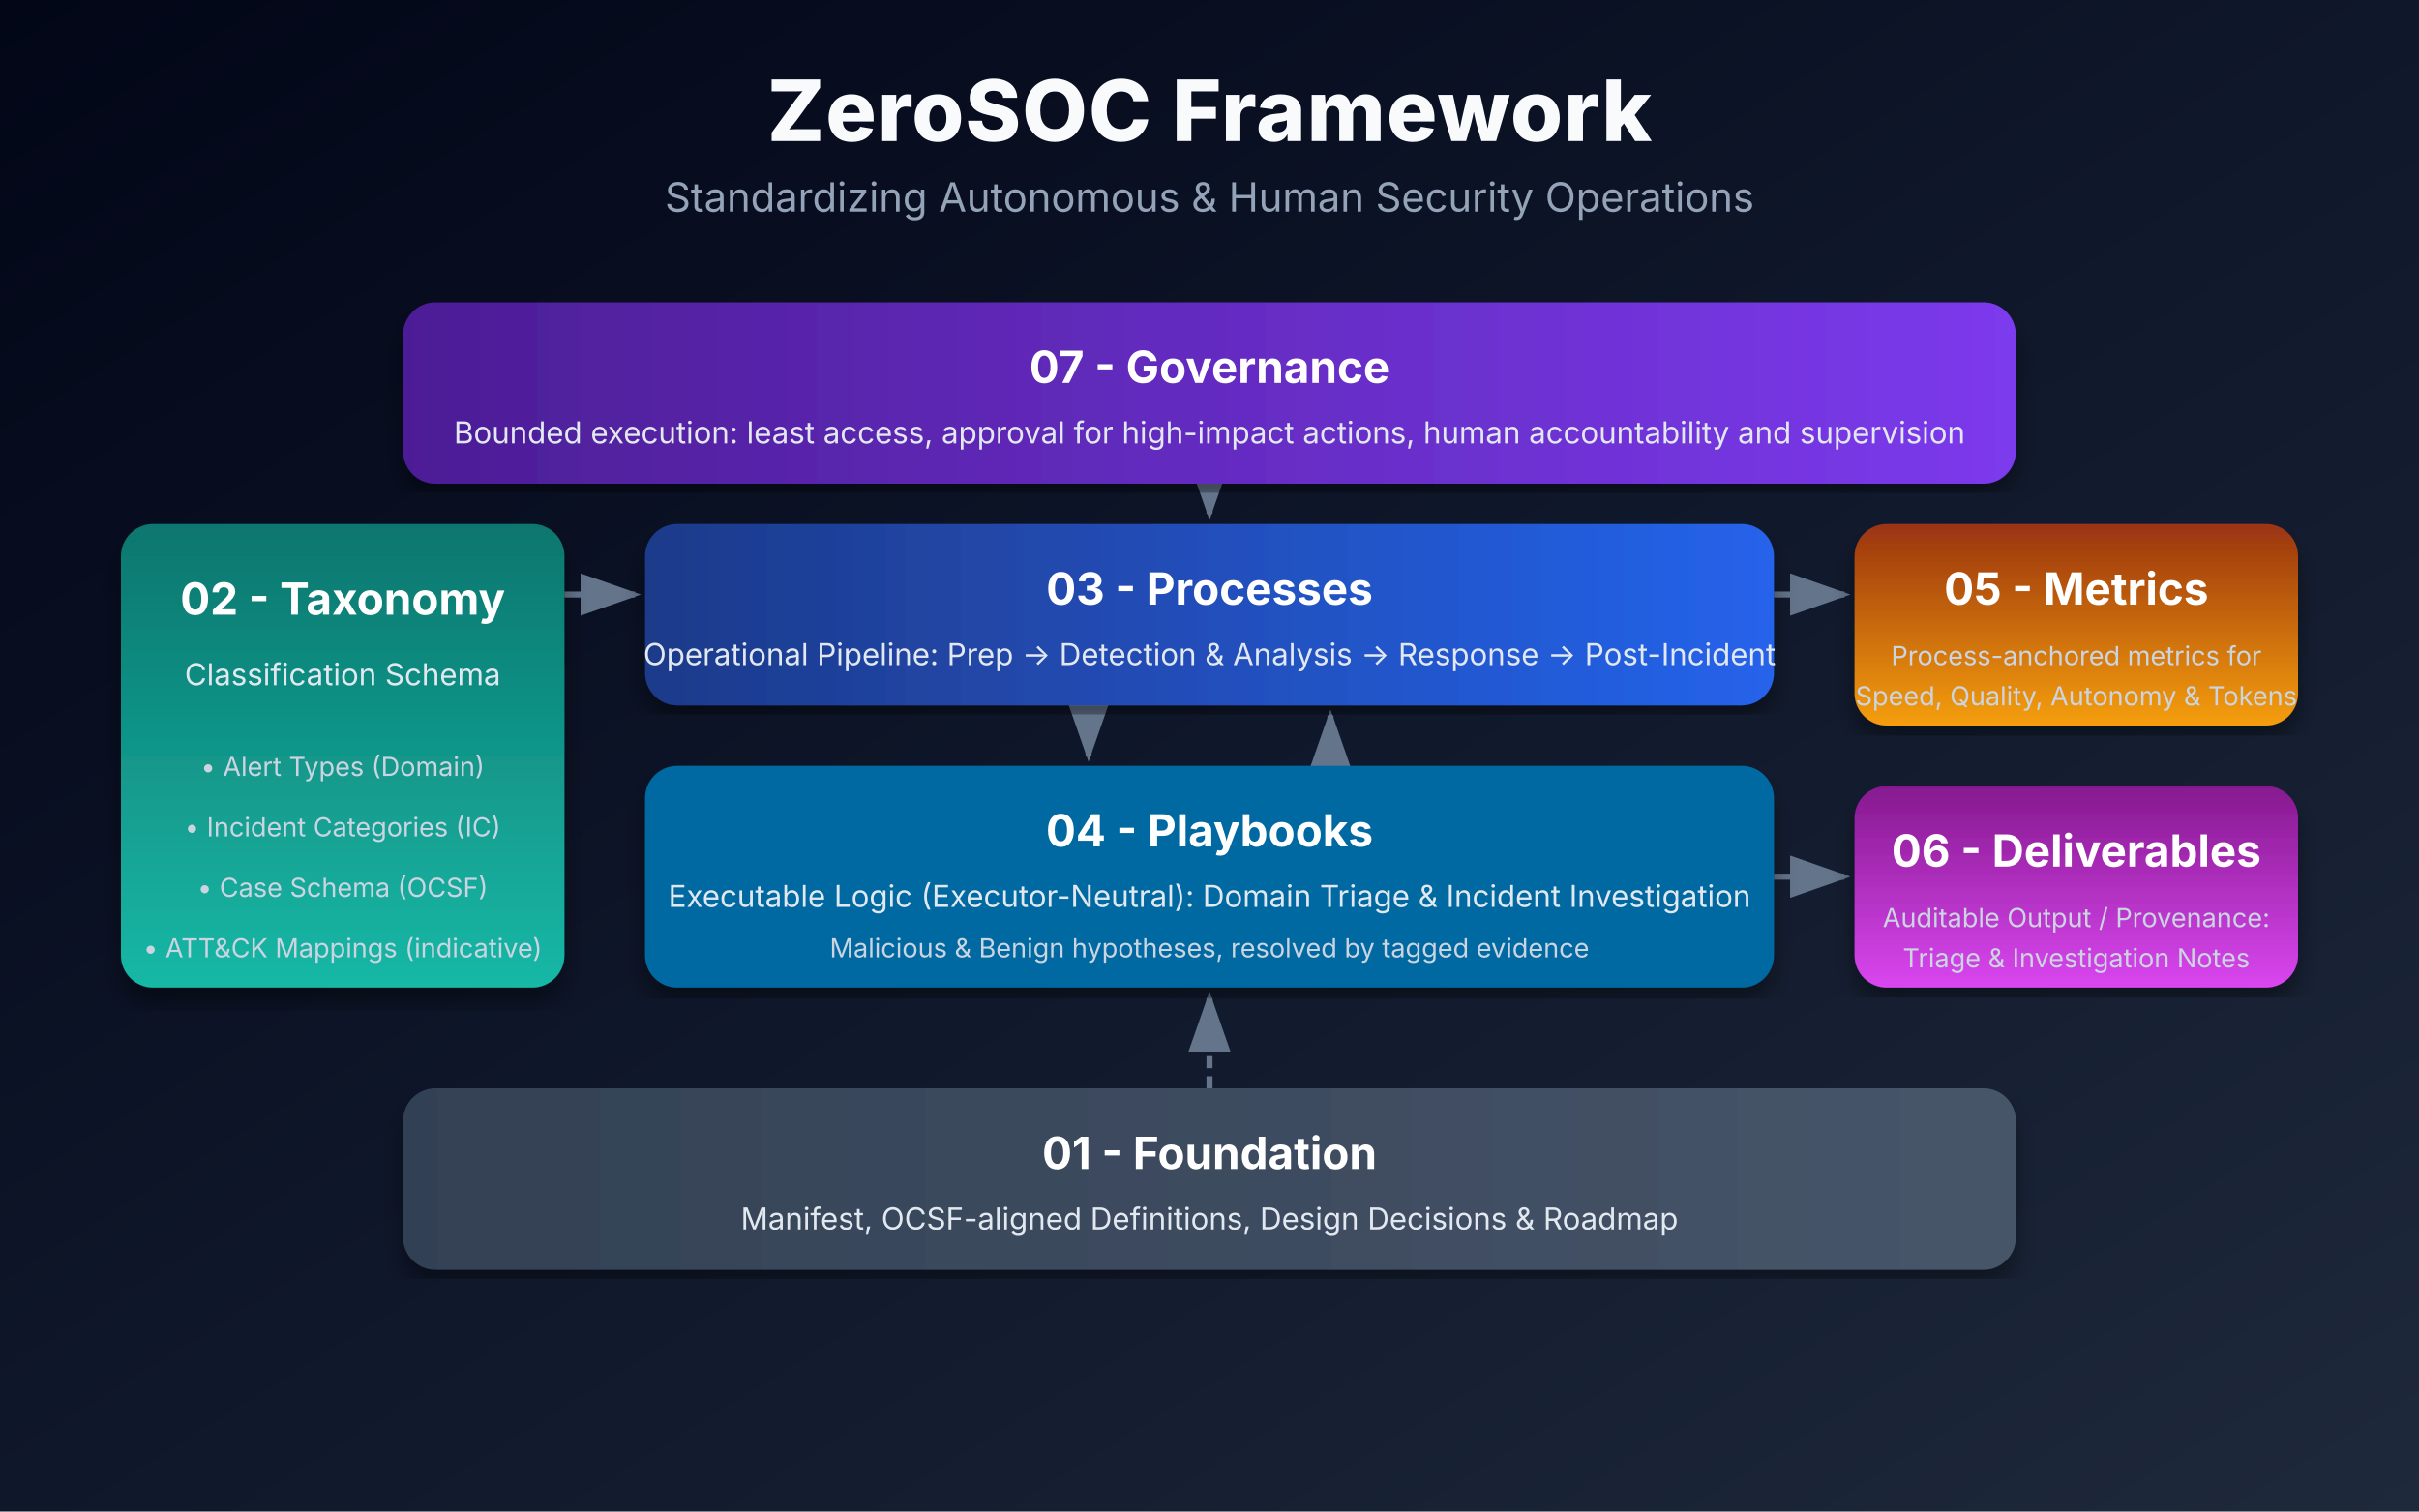
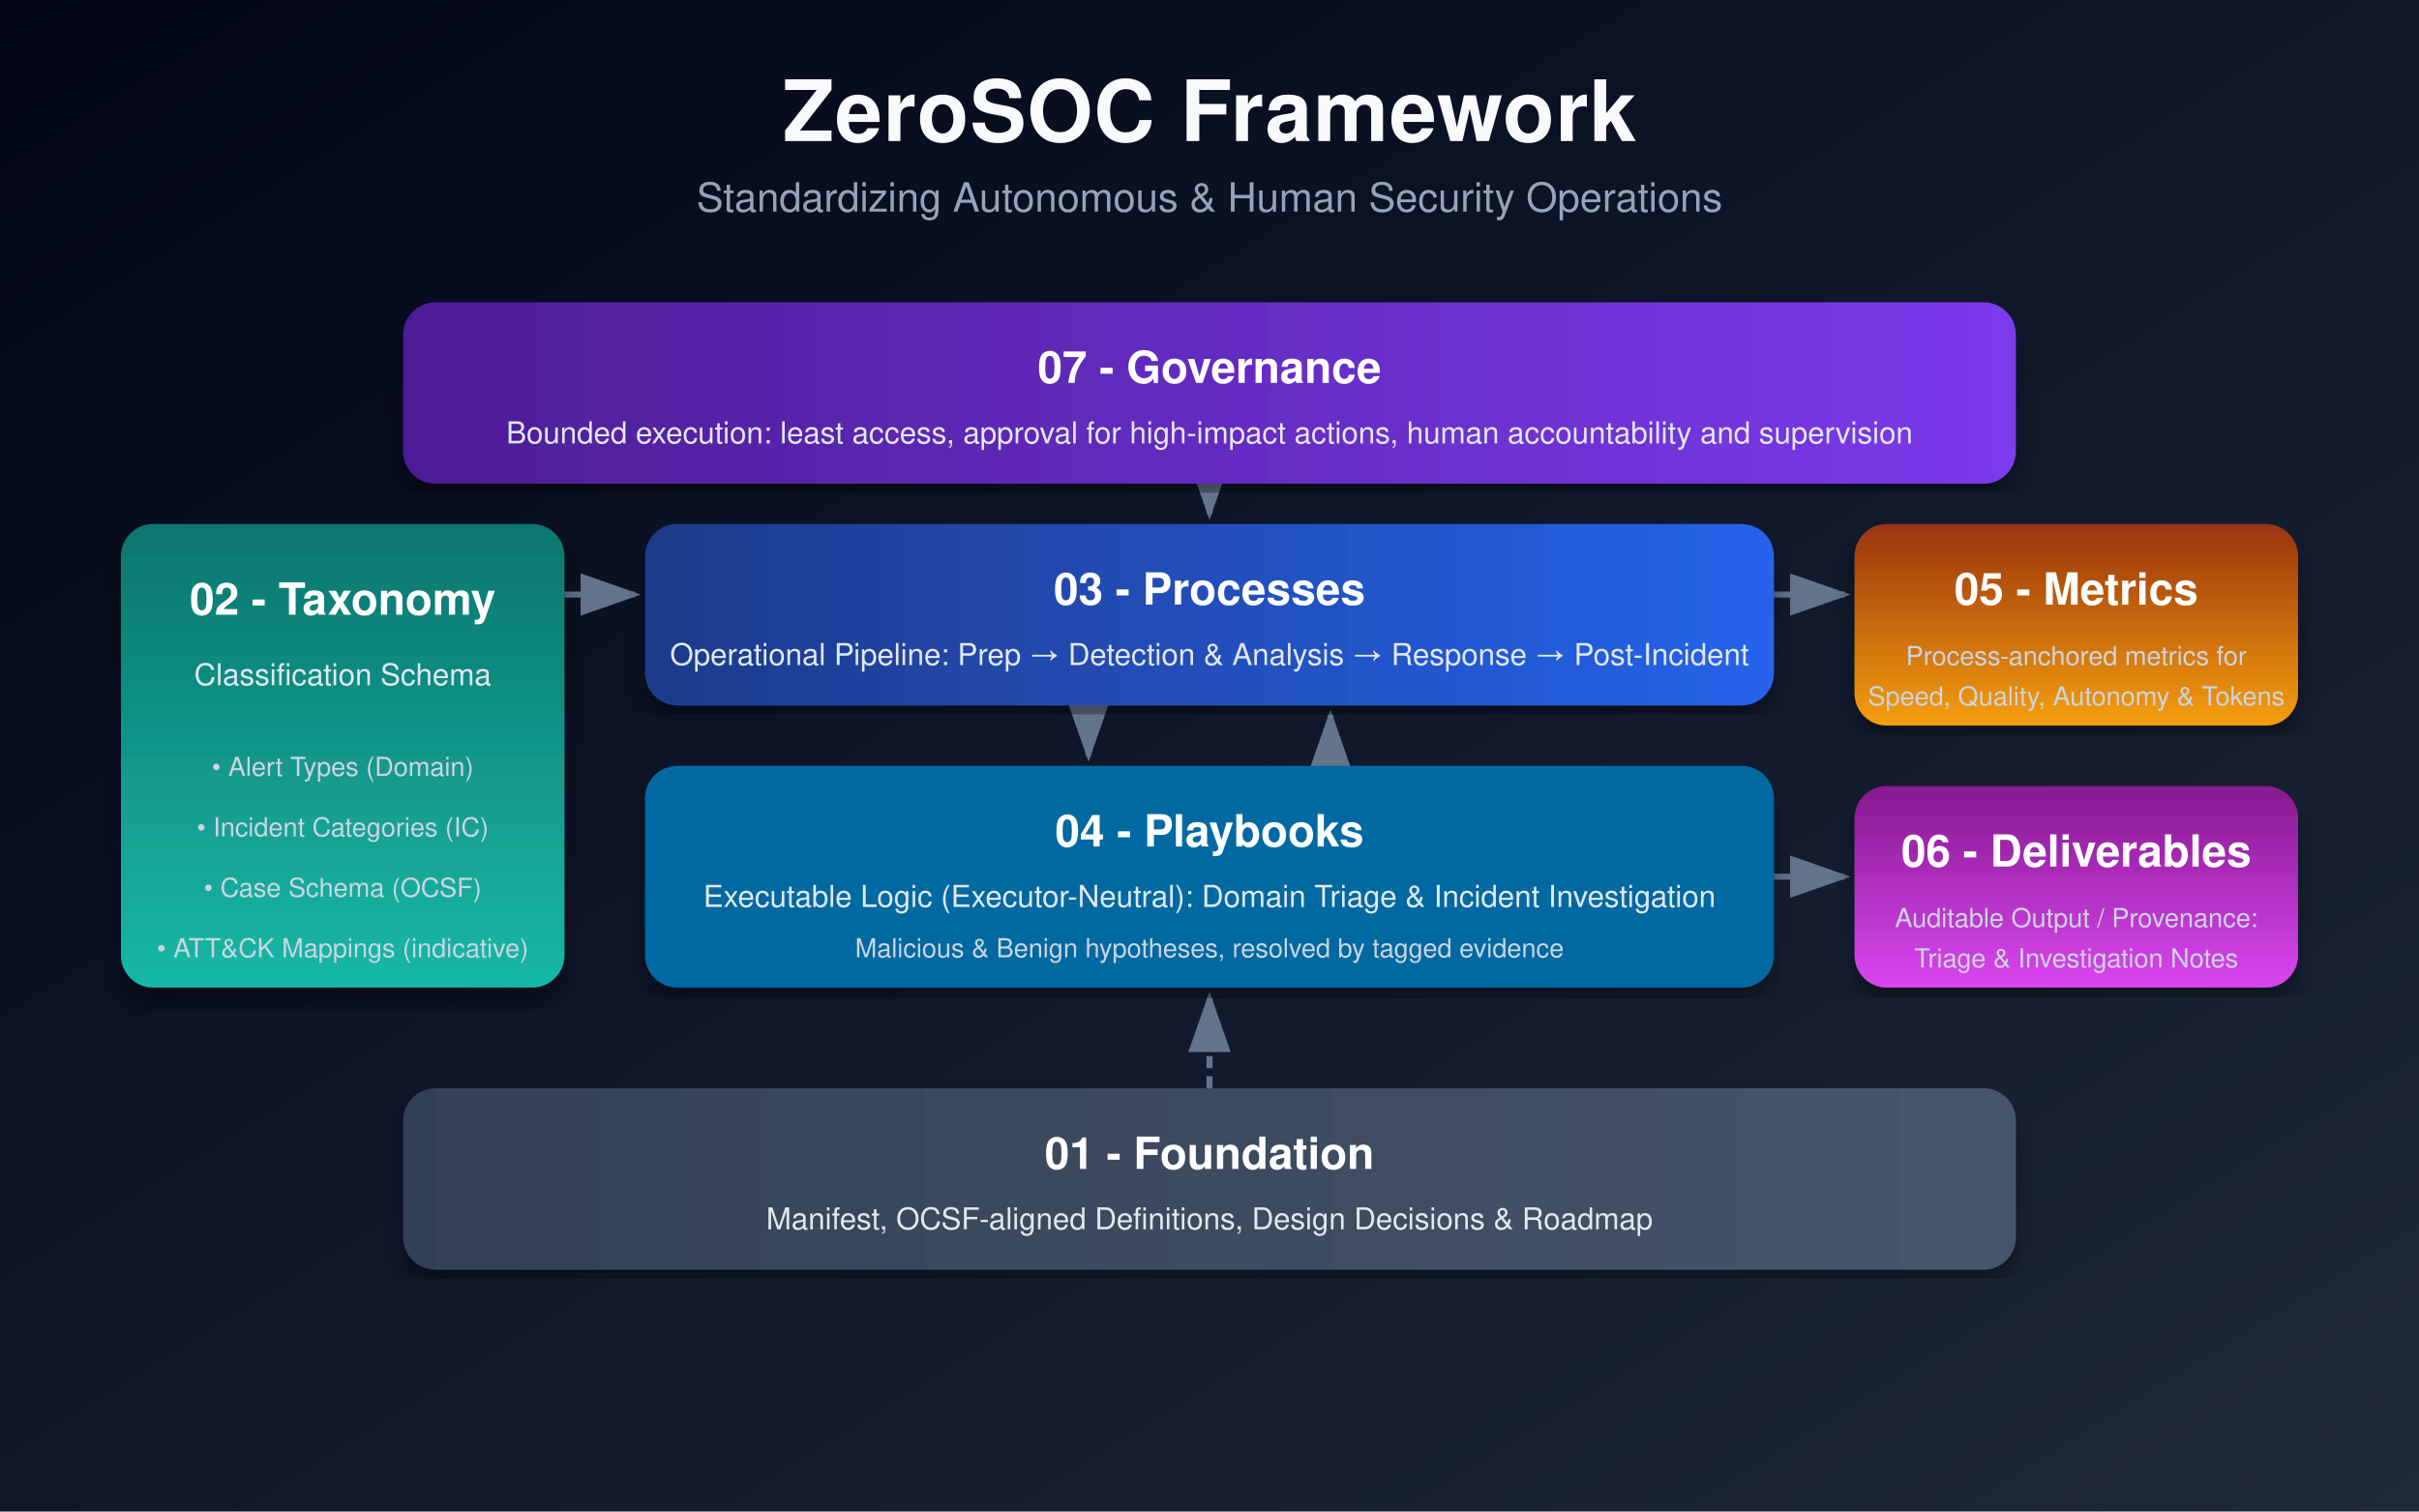
<svg xmlns="http://www.w3.org/2000/svg" viewBox="0 0 1200 750" width="100%" height="100%">
  <defs>
    <linearGradient id="bgGrad" x1="0%" y1="0%" x2="100%" y2="100%">
      <stop offset="0%" stop-color="#020617" />
      <stop offset="50%" stop-color="#0f172a" />
      <stop offset="100%" stop-color="#1e293b" />
    </linearGradient>
    <linearGradient id="govGrad" x1="0%" y1="0%" x2="100%" y2="0%">
      <stop offset="0%" stop-color="#4c1d95" />
      <stop offset="100%" stop-color="#7c3aed" />
    </linearGradient>
    <linearGradient id="procGrad" x1="0%" y1="0%" x2="100%" y2="0%">
      <stop offset="0%" stop-color="#1e3a8a" />
      <stop offset="100%" stop-color="#2563eb" />
    </linearGradient>
    <linearGradient id="taxGrad" x1="0%" y1="0%" x2="0%" y2="100%">
      <stop offset="0%" stop-color="#0f766e" />
      <stop offset="100%" stop-color="#14b8a6" />
    </linearGradient>
    <linearGradient id="metGrad" x1="0%" y1="0%" x2="0%" y2="100%">
      <stop offset="0%" stop-color="#9a3412" />
      <stop offset="100%" stop-color="#f59e0b" />
    </linearGradient>
    <linearGradient id="delGrad" x1="0%" y1="0%" x2="0%" y2="100%">
      <stop offset="0%" stop-color="#86198f" />
      <stop offset="100%" stop-color="#d946ef" />
    </linearGradient>
    <linearGradient id="fndGrad" x1="0%" y1="0%" x2="100%" y2="0%">
      <stop offset="0%" stop-color="#334155" />
      <stop offset="100%" stop-color="#475569" />
    </linearGradient>
    <filter id="shadow" x="-5%" y="-5%" width="110%" height="110%">
      <feDropShadow dx="0" dy="8" stdDeviation="6" flood-color="#000" flood-opacity="0.4" />
    </filter>
    <marker id="arrowhead" markerWidth="10" markerHeight="7" refX="9" refY="3.5" orient="auto">
      <polygon points="0 0, 10 3.5, 0 7" fill="#64748b" />
    </marker>
  </defs>
  <style>
-         .title { font-family: 'Inter', -apple-system, sans-serif; font-size: 42px; font-weight: 800; fill: #f8fafc; letter-spacing: 0.5px; }
-         .subtitle { font-family: 'Inter', -apple-system, sans-serif; font-size: 20px; font-weight: 400; fill: #94a3b8; }
-         .box-title { font-family: 'Inter', -apple-system, sans-serif; font-size: 22px; font-weight: 700; fill: #ffffff; }
-         .box-text { font-family: 'Inter', -apple-system, sans-serif; font-size: 15px; font-weight: 400; fill: #e2e8f0; }
-         .small-text { font-family: 'Inter', -apple-system, sans-serif; font-size: 13px; font-weight: 400; fill: #cbd5e1; }
+         .title { font-family: 'Helvetica Neue', Helvetica, Arial, sans-serif; font-size: 42px; font-weight: 800; fill: #f8fafc; letter-spacing: 0.5px; }
+         .subtitle { font-family: 'Helvetica Neue', Helvetica, Arial, sans-serif; font-size: 20px; font-weight: 400; fill: #94a3b8; }
+         .box-title { font-family: 'Helvetica Neue', Helvetica, Arial, sans-serif; font-size: 22px; font-weight: 700; fill: #ffffff; }
+         .box-text { font-family: 'Helvetica Neue', Helvetica, Arial, sans-serif; font-size: 15px; font-weight: 400; fill: #e2e8f0; }
+         .small-text { font-family: 'Helvetica Neue', Helvetica, Arial, sans-serif; font-size: 13px; font-weight: 400; fill: #cbd5e1; }
        .arrow { stroke: #64748b; stroke-width: 3; fill: none; }
        .dashed { stroke-dasharray: 6 4; }
    </style>
  <rect width="100%" height="100%" fill="url(#bgGrad)" />
  <text x="600" y="70" text-anchor="middle" class="title">ZeroSOC Framework</text>
  <text x="600" y="105" text-anchor="middle" class="subtitle">Standardizing Autonomous &amp; Human Security Operations</text>
  <path d="M 280 295 L 315 295" class="arrow" marker-end="url(#arrowhead)" />
  <path d="M 600 240 L 600 255" class="arrow" marker-end="url(#arrowhead)" />
  <path d="M 880 295 L 915 295" class="arrow" marker-end="url(#arrowhead)" />
  <path d="M 540 350 L 540 375" class="arrow" marker-end="url(#arrowhead)" />
  <path d="M 660 380 L 660 355" class="arrow" marker-end="url(#arrowhead)" />
  <path d="M 880 435 L 915 435" class="arrow" marker-end="url(#arrowhead)" />
  <path d="M 600 540 L 600 495" class="arrow dashed" marker-end="url(#arrowhead)" />
  <g transform="translate(200, 150)">
    <rect width="800" height="90" rx="16" fill="url(#govGrad)" filter="url(#shadow)" />
    <text x="400" y="40" text-anchor="middle" class="box-title">07 - Governance</text>
    <text x="400" y="70" text-anchor="middle" class="box-text">Bounded execution: least access, approval for high-impact actions, human accountability and supervision</text>
  </g>
  <g transform="translate(60, 260)">
    <rect width="220" height="230" rx="16" fill="url(#taxGrad)" filter="url(#shadow)" />
    <text x="110" y="45" text-anchor="middle" class="box-title">02 - Taxonomy</text>
    <text x="110" y="80" text-anchor="middle" class="box-text">Classification Schema</text>
    <text x="110" y="125" text-anchor="middle" class="small-text">• Alert Types (Domain)</text>
    <text x="110" y="155" text-anchor="middle" class="small-text">• Incident Categories (IC)</text>
    <text x="110" y="185" text-anchor="middle" class="small-text">• Case Schema (OCSF)</text>
    <text x="110" y="215" text-anchor="middle" class="small-text">• ATT&amp;CK Mappings (indicative)</text>
  </g>
  <g transform="translate(320, 260)">
    <rect width="560" height="90" rx="16" fill="url(#procGrad)" filter="url(#shadow)" />
    <text x="280" y="40" text-anchor="middle" class="box-title">03 - Processes</text>
    <text x="280" y="70" text-anchor="middle" class="box-text">Operational Pipeline: Prep → Detection &amp; Analysis → Response → Post-Incident</text>
  </g>
  <g transform="translate(320, 380)">
    <rect width="560" height="110" rx="16" fill="#0369a1" filter="url(#shadow)" />
    <text x="280" y="40" text-anchor="middle" class="box-title">04 - Playbooks</text>
    <text x="280" y="70" text-anchor="middle" class="box-text">Executable Logic (Executor-Neutral): Domain Triage &amp; Incident Investigation</text>
    <text x="280" y="95" text-anchor="middle" class="small-text">Malicious &amp; Benign hypotheses, resolved by tagged evidence</text>
  </g>
  <g transform="translate(920, 260)">
    <rect width="220" height="100" rx="16" fill="url(#metGrad)" filter="url(#shadow)" />
    <text x="110" y="40" text-anchor="middle" class="box-title">05 - Metrics</text>
    <text x="110" y="70" text-anchor="middle" class="small-text">Process-anchored metrics for</text>
    <text x="110" y="90" text-anchor="middle" class="small-text">Speed, Quality, Autonomy &amp; Tokens</text>
  </g>
  <g transform="translate(920, 390)">
    <rect width="220" height="100" rx="16" fill="url(#delGrad)" filter="url(#shadow)" />
    <text x="110" y="40" text-anchor="middle" class="box-title">06 - Deliverables</text>
    <text x="110" y="70" text-anchor="middle" class="small-text">Auditable Output / Provenance:</text>
    <text x="110" y="90" text-anchor="middle" class="small-text">Triage &amp; Investigation Notes</text>
  </g>
  <g transform="translate(200, 540)">
    <rect width="800" height="90" rx="16" fill="url(#fndGrad)" filter="url(#shadow)" />
    <text x="400" y="40" text-anchor="middle" class="box-title">01 - Foundation</text>
    <text x="400" y="70" text-anchor="middle" class="box-text">Manifest, OCSF-aligned Definitions, Design Decisions &amp; Roadmap</text>
  </g>
</svg>
